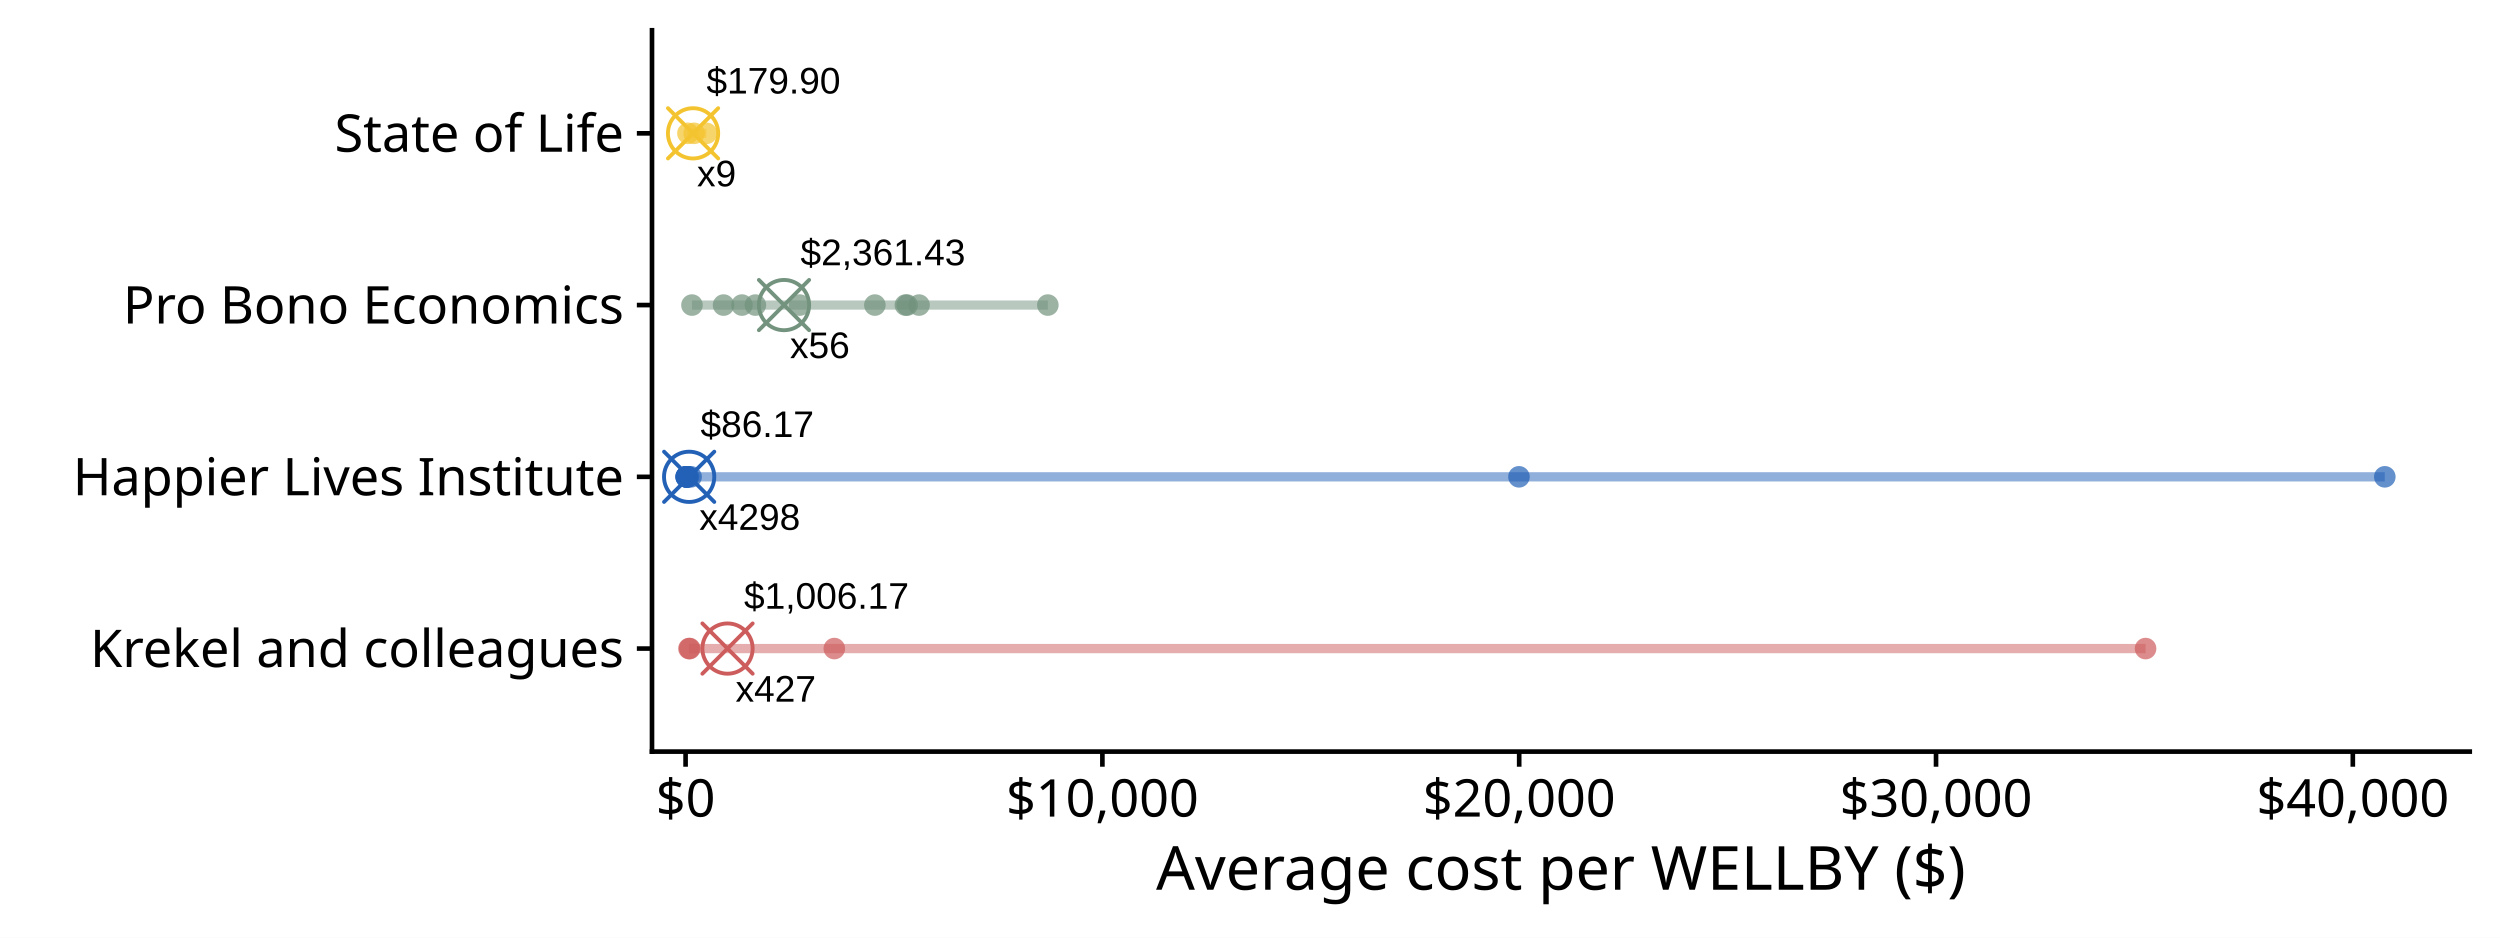
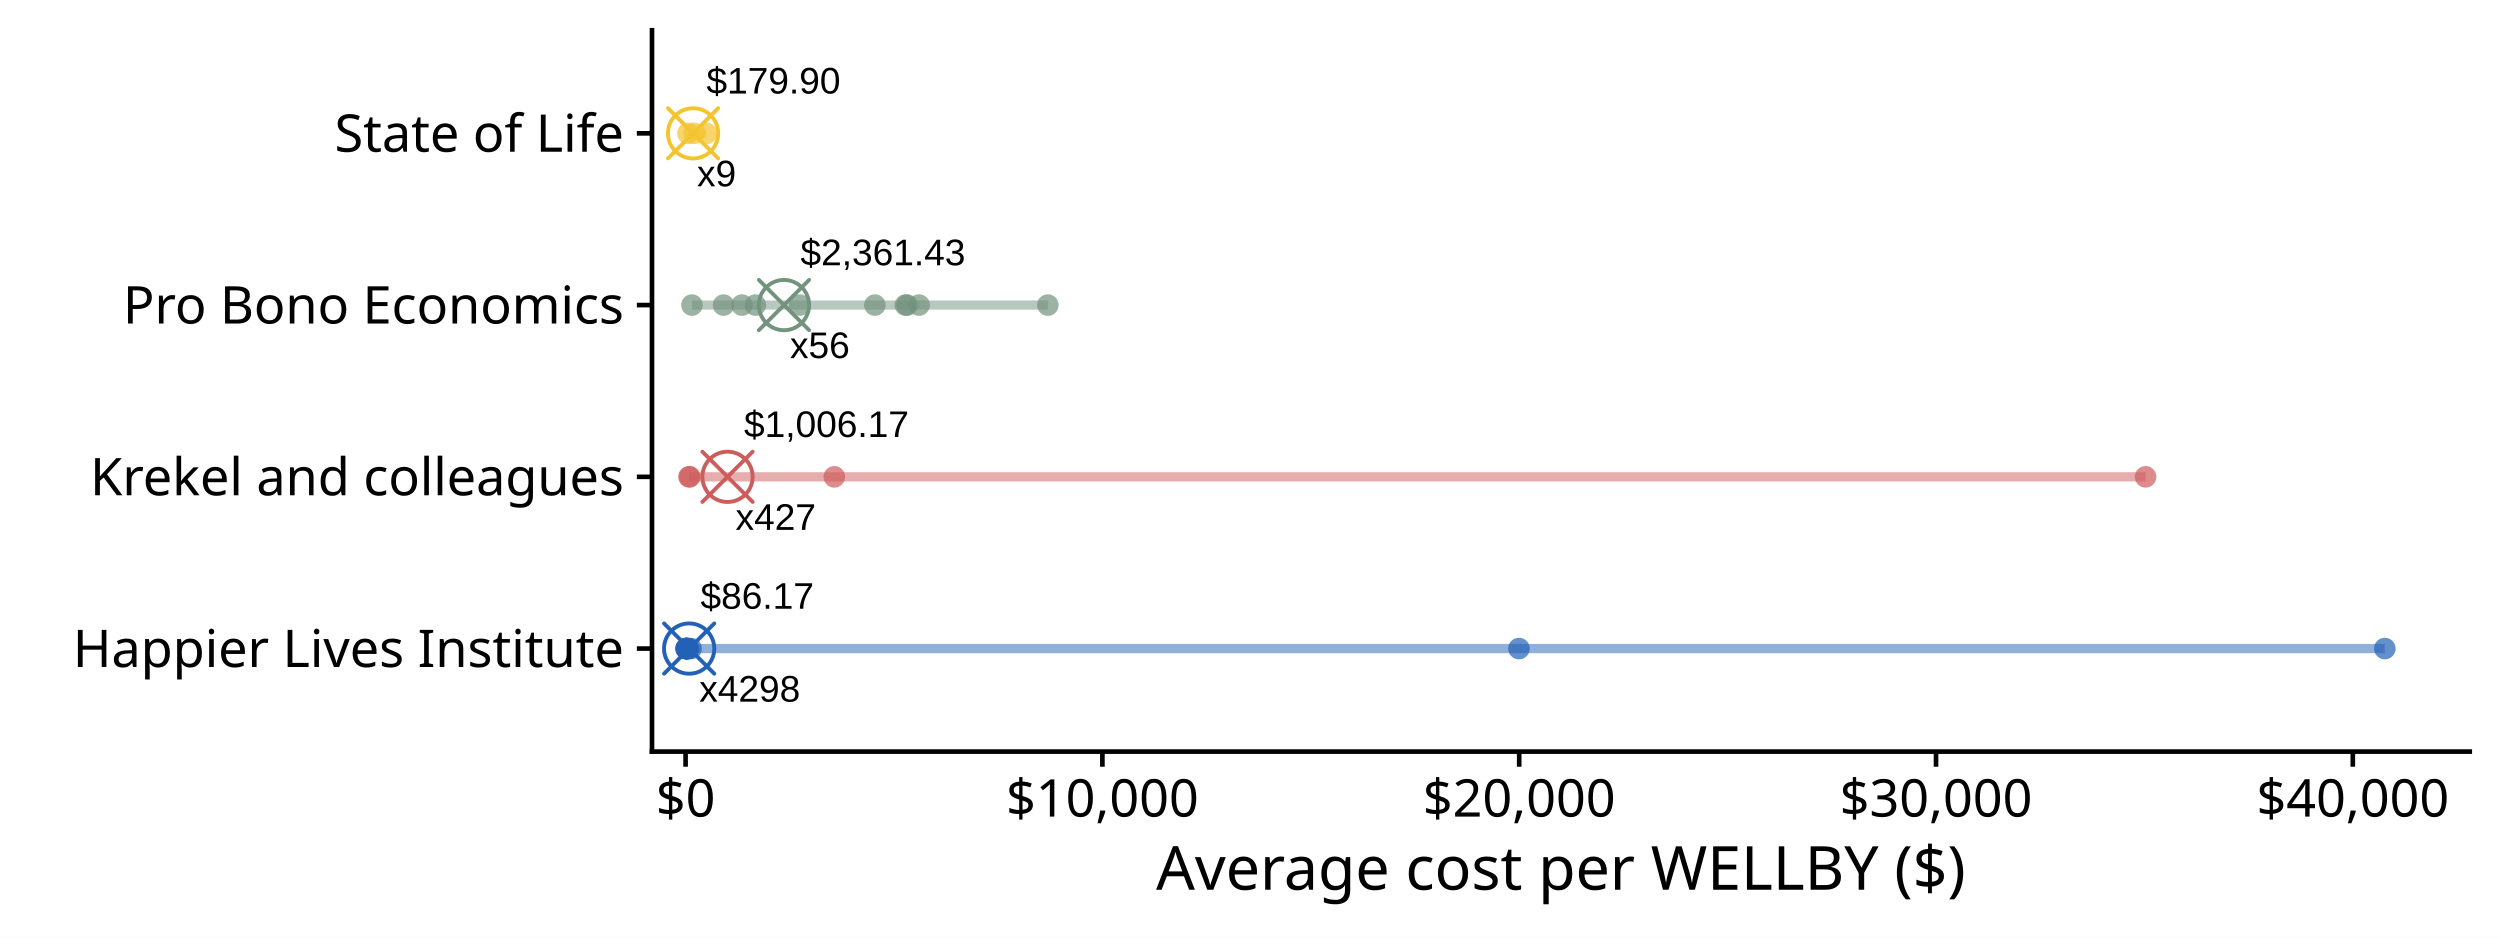
<svg xmlns="http://www.w3.org/2000/svg" role="img" aria-labelledby="evaluators_CpWB-title" width="100%" viewBox="0 0 576.00 216.00">
  <g class="svglite">
    <defs>
      <style type="text/css">
    .svglite line, .svglite polyline, .svglite polygon, .svglite path, .svglite rect, .svglite circle {
      fill: none;
      stroke: #000000;
      stroke-linecap: round;
      stroke-linejoin: round;
      stroke-miterlimit: 10.00;
    }
    .svglite text {
      white-space: pre;
    }
    .svglite g.glyphgroup path {
      fill: inherit;
      stroke: none;
    }
  </style>
    </defs>
    <rect width="100%" height="100%" style="stroke: none; fill: #FFFFFF;" />
    <defs>
      <clipPath id="cpMC4wMHw1NzYuMDB8MC4wMHwyMTYuMDA=">
        <rect x="0.00" y="0.00" width="576.00" height="216.00" />
      </clipPath>
    </defs>
    <g clip-path="url(#cpMC4wMHw1NzYuMDB8MC4wMHwyMTYuMDA=)">
      <rect x="0.00" y="0.00" width="576.00" height="216.00" style="stroke-width: 1.07; stroke: none; fill: #FFFFFF;" />
    </g>
    <defs>
      <clipPath id="cpMTUwLjIyfDU2OS4wM3w2Ljk3fDE3My4xNw==">
        <rect x="150.22" y="6.97" width="418.81" height="166.20" />
      </clipPath>
    </defs>
    <g clip-path="url(#cpMTUwLjIyfDU2OS4wM3w2Ljk3fDE3My4xNw==)">
      <rect x="150.22" y="6.97" width="418.81" height="166.20" style="stroke-width: 1.07; stroke: none; fill: #FFFFFF;" />
-       <circle cx="158.05" cy="109.86" r="2.49" style="stroke-width: 0.90; stroke: none; fill: #2361B7; fill-opacity: 0.70;" />
-       <circle cx="158.10" cy="109.86" r="2.49" style="stroke-width: 0.90; stroke: none; fill: #2361B7; fill-opacity: 0.70;" />
-       <circle cx="158.15" cy="109.86" r="2.49" style="stroke-width: 0.90; stroke: none; fill: #2361B7; fill-opacity: 0.70;" />
-       <circle cx="158.19" cy="109.86" r="2.49" style="stroke-width: 0.90; stroke: none; fill: #2361B7; fill-opacity: 0.70;" />
-       <circle cx="158.22" cy="109.86" r="2.49" style="stroke-width: 0.90; stroke: none; fill: #2361B7; fill-opacity: 0.70;" />
-       <circle cx="158.25" cy="109.86" r="2.49" style="stroke-width: 0.90; stroke: none; fill: #2361B7; fill-opacity: 0.70;" />
-       <circle cx="158.40" cy="109.86" r="2.49" style="stroke-width: 0.90; stroke: none; fill: #2361B7; fill-opacity: 0.70;" />
+       <circle cx="158.05" cy="149.43" r="2.49" style="stroke-width: 0.90; stroke: none; fill: #2361B7; fill-opacity: 0.70;" />
+       <circle cx="158.10" cy="149.43" r="2.49" style="stroke-width: 0.90; stroke: none; fill: #2361B7; fill-opacity: 0.70;" />
+       <circle cx="158.15" cy="149.43" r="2.49" style="stroke-width: 0.90; stroke: none; fill: #2361B7; fill-opacity: 0.70;" />
+       <circle cx="158.19" cy="149.43" r="2.49" style="stroke-width: 0.90; stroke: none; fill: #2361B7; fill-opacity: 0.70;" />
+       <circle cx="158.22" cy="149.43" r="2.49" style="stroke-width: 0.90; stroke: none; fill: #2361B7; fill-opacity: 0.70;" />
+       <circle cx="158.25" cy="149.43" r="2.49" style="stroke-width: 0.90; stroke: none; fill: #2361B7; fill-opacity: 0.70;" />
+       <circle cx="158.40" cy="149.43" r="2.49" style="stroke-width: 0.90; stroke: none; fill: #2361B7; fill-opacity: 0.70;" />
      <circle cx="158.50" cy="30.72" r="2.49" style="stroke-width: 0.90; stroke: none; fill: #F4C430; fill-opacity: 0.70;" />
-       <circle cx="158.74" cy="149.43" r="2.49" style="stroke-width: 0.90; stroke: none; fill: #CD5C5C; fill-opacity: 0.70;" />
-       <circle cx="158.92" cy="149.43" r="2.49" style="stroke-width: 0.90; stroke: none; fill: #CD5C5C; fill-opacity: 0.70;" />
-       <circle cx="159.23" cy="109.86" r="2.49" style="stroke-width: 0.90; stroke: none; fill: #2361B7; fill-opacity: 0.70;" />
+       <circle cx="158.74" cy="109.86" r="2.49" style="stroke-width: 0.90; stroke: none; fill: #CD5C5C; fill-opacity: 0.70;" />
+       <circle cx="158.92" cy="109.86" r="2.49" style="stroke-width: 0.90; stroke: none; fill: #CD5C5C; fill-opacity: 0.70;" />
+       <circle cx="159.23" cy="149.43" r="2.49" style="stroke-width: 0.90; stroke: none; fill: #2361B7; fill-opacity: 0.70;" />
      <circle cx="159.43" cy="70.29" r="2.49" style="stroke-width: 0.90; stroke: none; fill: #73937E; fill-opacity: 0.70;" />
      <circle cx="159.93" cy="30.72" r="2.49" style="stroke-width: 0.90; stroke: none; fill: #F4C430; fill-opacity: 0.70;" />
      <circle cx="162.76" cy="30.72" r="2.49" style="stroke-width: 0.90; stroke: none; fill: #F4C430; fill-opacity: 0.70;" />
      <circle cx="166.71" cy="70.29" r="2.49" style="stroke-width: 0.90; stroke: none; fill: #73937E; fill-opacity: 0.70;" />
      <circle cx="170.95" cy="70.29" r="2.49" style="stroke-width: 0.90; stroke: none; fill: #73937E; fill-opacity: 0.70;" />
      <circle cx="174.04" cy="70.29" r="2.49" style="stroke-width: 0.90; stroke: none; fill: #73937E; fill-opacity: 0.70;" />
      <circle cx="184.25" cy="70.29" r="2.49" style="stroke-width: 0.90; stroke: none; fill: #73937E; fill-opacity: 0.70;" />
-       <circle cx="192.23" cy="149.43" r="2.49" style="stroke-width: 0.90; stroke: none; fill: #CD5C5C; fill-opacity: 0.70;" />
+       <circle cx="192.23" cy="109.86" r="2.49" style="stroke-width: 0.90; stroke: none; fill: #CD5C5C; fill-opacity: 0.70;" />
      <circle cx="201.57" cy="70.29" r="2.49" style="stroke-width: 0.90; stroke: none; fill: #73937E; fill-opacity: 0.70;" />
      <circle cx="208.60" cy="70.29" r="2.49" style="stroke-width: 0.90; stroke: none; fill: #73937E; fill-opacity: 0.70;" />
      <circle cx="209.02" cy="70.29" r="2.49" style="stroke-width: 0.90; stroke: none; fill: #73937E; fill-opacity: 0.70;" />
      <circle cx="211.75" cy="70.29" r="2.49" style="stroke-width: 0.90; stroke: none; fill: #73937E; fill-opacity: 0.70;" />
      <circle cx="241.42" cy="70.29" r="2.49" style="stroke-width: 0.90; stroke: none; fill: #73937E; fill-opacity: 0.70;" />
-       <circle cx="158.28" cy="109.86" r="2.49" style="stroke-width: 0.90; stroke: none; fill: #2361B7; fill-opacity: 0.70;" />
-       <circle cx="158.63" cy="109.86" r="2.49" style="stroke-width: 0.90; stroke: none; fill: #2361B7; fill-opacity: 0.70;" />
-       <circle cx="349.97" cy="109.86" r="2.49" style="stroke-width: 0.90; stroke: none; fill: #2361B7; fill-opacity: 0.70;" />
-       <circle cx="494.34" cy="149.43" r="2.49" style="stroke-width: 0.90; stroke: none; fill: #CD5C5C; fill-opacity: 0.70;" />
-       <circle cx="549.46" cy="109.86" r="2.49" style="stroke-width: 0.90; stroke: none; fill: #2361B7; fill-opacity: 0.70;" />
-       <circle cx="158.15" cy="109.86" r="2.49" style="stroke-width: 0.90; stroke: none; fill: #2361B7; fill-opacity: 0.70;" />
-       <line x1="158.05" y1="109.86" x2="549.46" y2="109.86" style="stroke-width: 2.13; stroke: #2361B7; stroke-opacity: 0.50; stroke-linecap: butt;" />
+       <circle cx="158.28" cy="149.43" r="2.49" style="stroke-width: 0.90; stroke: none; fill: #2361B7; fill-opacity: 0.70;" />
+       <circle cx="158.63" cy="149.43" r="2.49" style="stroke-width: 0.90; stroke: none; fill: #2361B7; fill-opacity: 0.70;" />
+       <circle cx="349.97" cy="149.43" r="2.49" style="stroke-width: 0.90; stroke: none; fill: #2361B7; fill-opacity: 0.70;" />
+       <circle cx="494.34" cy="109.86" r="2.49" style="stroke-width: 0.90; stroke: none; fill: #CD5C5C; fill-opacity: 0.70;" />
+       <circle cx="549.46" cy="149.43" r="2.49" style="stroke-width: 0.90; stroke: none; fill: #2361B7; fill-opacity: 0.70;" />
+       <circle cx="158.15" cy="149.43" r="2.49" style="stroke-width: 0.90; stroke: none; fill: #2361B7; fill-opacity: 0.70;" />
+       <line x1="158.05" y1="149.43" x2="549.46" y2="149.43" style="stroke-width: 2.13; stroke: #2361B7; stroke-opacity: 0.50; stroke-linecap: butt;" />
      <line x1="158.50" y1="30.72" x2="162.76" y2="30.72" style="stroke-width: 2.13; stroke: #F4C430; stroke-opacity: 0.50; stroke-linecap: butt;" />
-       <line x1="158.74" y1="149.43" x2="494.34" y2="149.43" style="stroke-width: 2.13; stroke: #CD5C5C; stroke-opacity: 0.50; stroke-linecap: butt;" />
+       <line x1="158.74" y1="109.86" x2="494.34" y2="109.86" style="stroke-width: 2.13; stroke: #CD5C5C; stroke-opacity: 0.50; stroke-linecap: butt;" />
      <line x1="159.43" y1="70.29" x2="241.42" y2="70.29" style="stroke-width: 2.13; stroke: #73937E; stroke-opacity: 0.50; stroke-linecap: butt;" />
-       <circle cx="158.78" cy="109.86" r="5.79" style="stroke-width: 0.90; stroke: #2361B7;" />
-       <line x1="153.00" y1="115.64" x2="164.57" y2="104.07" style="stroke-width: 0.90; stroke: #2361B7;" />
-       <line x1="153.00" y1="104.07" x2="164.57" y2="115.64" style="stroke-width: 0.90; stroke: #2361B7;" />
+       <circle cx="158.78" cy="149.43" r="5.79" style="stroke-width: 0.90; stroke: #2361B7;" />
+       <line x1="153.00" y1="155.22" x2="164.57" y2="143.64" style="stroke-width: 0.90; stroke: #2361B7;" />
+       <line x1="153.00" y1="143.64" x2="164.57" y2="155.22" style="stroke-width: 0.90; stroke: #2361B7;" />
      <circle cx="159.68" cy="30.72" r="5.79" style="stroke-width: 0.90; stroke: #F4C430;" />
      <line x1="153.90" y1="36.50" x2="165.47" y2="24.93" style="stroke-width: 0.90; stroke: #F4C430;" />
      <line x1="153.90" y1="24.93" x2="165.47" y2="36.50" style="stroke-width: 0.90; stroke: #F4C430;" />
-       <circle cx="167.62" cy="149.43" r="5.79" style="stroke-width: 0.90; stroke: #CD5C5C;" />
-       <line x1="161.83" y1="155.22" x2="173.41" y2="143.64" style="stroke-width: 0.90; stroke: #CD5C5C;" />
-       <line x1="161.83" y1="143.64" x2="173.41" y2="155.22" style="stroke-width: 0.90; stroke: #CD5C5C;" />
+       <circle cx="167.62" cy="109.86" r="5.79" style="stroke-width: 0.90; stroke: #CD5C5C;" />
+       <line x1="161.83" y1="115.64" x2="173.41" y2="104.07" style="stroke-width: 0.90; stroke: #CD5C5C;" />
+       <line x1="161.83" y1="104.07" x2="173.41" y2="115.64" style="stroke-width: 0.90; stroke: #CD5C5C;" />
      <circle cx="180.63" cy="70.29" r="5.79" style="stroke-width: 0.90; stroke: #73937E;" />
      <line x1="174.85" y1="76.07" x2="186.42" y2="64.50" style="stroke-width: 0.90; stroke: #73937E;" />
      <line x1="174.85" y1="64.50" x2="186.42" y2="76.07" style="stroke-width: 0.90; stroke: #73937E;" />
-       <text x="161.40" y="100.69" style="font-size: 8.54px; font-family: &quot;Arial&quot;;" textLength="26.12px" lengthAdjust="spacingAndGlyphs">$86.17</text>
+       <text x="161.40" y="140.26" style="font-size: 8.54px; font-family: &quot;Arial&quot;;" textLength="26.12px" lengthAdjust="spacingAndGlyphs">$86.17</text>
      <text x="162.77" y="21.55" style="font-size: 8.54px; font-family: &quot;Arial&quot;;" textLength="30.88px" lengthAdjust="spacingAndGlyphs">$179.90</text>
-       <text x="171.42" y="140.26" style="font-size: 8.54px; font-family: &quot;Arial&quot;;" textLength="38.00px" lengthAdjust="spacingAndGlyphs">$1,006.17</text>
+       <text x="171.42" y="100.69" style="font-size: 8.54px; font-family: &quot;Arial&quot;;" textLength="38.00px" lengthAdjust="spacingAndGlyphs">$1,006.17</text>
      <text x="184.43" y="61.12" style="font-size: 8.54px; font-family: &quot;Arial&quot;;" textLength="38.00px" lengthAdjust="spacingAndGlyphs">$2,361.43</text>
-       <text x="161.11" y="122.08" style="font-size: 8.54px; font-family: &quot;Arial&quot;;" textLength="23.27px" lengthAdjust="spacingAndGlyphs">x4298</text>
+       <text x="161.11" y="161.66" style="font-size: 8.54px; font-family: &quot;Arial&quot;;" textLength="23.27px" lengthAdjust="spacingAndGlyphs">x4298</text>
      <text x="160.59" y="42.94" style="font-size: 8.54px; font-family: &quot;Arial&quot;;" textLength="9.02px" lengthAdjust="spacingAndGlyphs">x9</text>
-       <text x="169.47" y="161.66" style="font-size: 8.54px; font-family: &quot;Arial&quot;;" textLength="18.52px" lengthAdjust="spacingAndGlyphs">x427</text>
+       <text x="169.47" y="122.08" style="font-size: 8.54px; font-family: &quot;Arial&quot;;" textLength="18.52px" lengthAdjust="spacingAndGlyphs">x427</text>
      <text x="182.01" y="82.51" style="font-size: 8.54px; font-family: &quot;Arial&quot;;" textLength="13.77px" lengthAdjust="spacingAndGlyphs">x56</text>
    </g>
    <g clip-path="url(#cpMC4wMHw1NzYuMDB8MC4wMHwyMTYuMDA=)">
      <polyline points="150.22,173.17 150.22,6.97 " style="stroke-width: 1.07; stroke-linecap: square;" />
-       <text x="143.74" y="153.68" text-anchor="end" style="font-size: 12.00px; font-family: &quot;Avenir&quot;;" textLength="117.58px" lengthAdjust="spacingAndGlyphs">Krekel and colleagues</text>
-       <text x="143.74" y="114.11" text-anchor="end" style="font-size: 12.00px; font-family: &quot;Avenir&quot;;" textLength="119.34px" lengthAdjust="spacingAndGlyphs">Happier Lives Institute</text>
+       <text x="143.74" y="153.68" text-anchor="end" style="font-size: 12.00px; font-family: &quot;Avenir&quot;;" textLength="119.34px" lengthAdjust="spacingAndGlyphs">Happier Lives Institute</text>
+       <text x="143.74" y="114.11" text-anchor="end" style="font-size: 12.00px; font-family: &quot;Avenir&quot;;" textLength="117.58px" lengthAdjust="spacingAndGlyphs">Krekel and colleagues</text>
      <text x="143.74" y="74.54" text-anchor="end" style="font-size: 12.00px; font-family: &quot;Avenir&quot;;" textLength="110.67px" lengthAdjust="spacingAndGlyphs">Pro Bono Economics</text>
      <text x="143.74" y="34.96" text-anchor="end" style="font-size: 12.00px; font-family: &quot;Avenir&quot;;" textLength="63.98px" lengthAdjust="spacingAndGlyphs">State of Life</text>
      <polyline points="146.73,149.43 150.22,149.43 " style="stroke-width: 1.07; stroke-linecap: butt;" />
      <polyline points="146.73,109.86 150.22,109.86 " style="stroke-width: 1.07; stroke-linecap: butt;" />
      <polyline points="146.73,70.29 150.22,70.29 " style="stroke-width: 1.07; stroke-linecap: butt;" />
      <polyline points="146.73,30.72 150.22,30.72 " style="stroke-width: 1.07; stroke-linecap: butt;" />
      <polyline points="150.22,173.17 569.03,173.17 " style="stroke-width: 1.07; stroke-linecap: square;" />
      <polyline points="157.96,176.66 157.96,173.17 " style="stroke-width: 1.07; stroke-linecap: butt;" />
      <polyline points="253.99,176.66 253.99,173.17 " style="stroke-width: 1.07; stroke-linecap: butt;" />
      <polyline points="350.02,176.66 350.02,173.17 " style="stroke-width: 1.07; stroke-linecap: butt;" />
      <polyline points="446.06,176.66 446.06,173.17 " style="stroke-width: 1.07; stroke-linecap: butt;" />
      <polyline points="542.09,176.66 542.09,173.17 " style="stroke-width: 1.07; stroke-linecap: butt;" />
      <text x="157.96" y="188.14" text-anchor="middle" style="font-size: 12.00px; font-family: &quot;Avenir&quot;;" textLength="13.34px" lengthAdjust="spacingAndGlyphs">$0</text>
      <text x="253.99" y="188.14" text-anchor="middle" style="font-size: 12.00px; font-family: &quot;Avenir&quot;;" textLength="43.38px" lengthAdjust="spacingAndGlyphs">$10,000</text>
      <text x="350.02" y="188.14" text-anchor="middle" style="font-size: 12.00px; font-family: &quot;Avenir&quot;;" textLength="43.38px" lengthAdjust="spacingAndGlyphs">$20,000</text>
      <text x="446.06" y="188.14" text-anchor="middle" style="font-size: 12.00px; font-family: &quot;Avenir&quot;;" textLength="43.38px" lengthAdjust="spacingAndGlyphs">$30,000</text>
      <text x="542.09" y="188.14" text-anchor="middle" style="font-size: 12.00px; font-family: &quot;Avenir&quot;;" textLength="43.38px" lengthAdjust="spacingAndGlyphs">$40,000</text>
      <text x="359.62" y="204.99" text-anchor="middle" style="font-size: 14.00px; font-family: &quot;Avenir&quot;;" textLength="181.73px" lengthAdjust="spacingAndGlyphs">Average cost per WELLBY ($)</text>
    </g>
  </g>
</svg>
